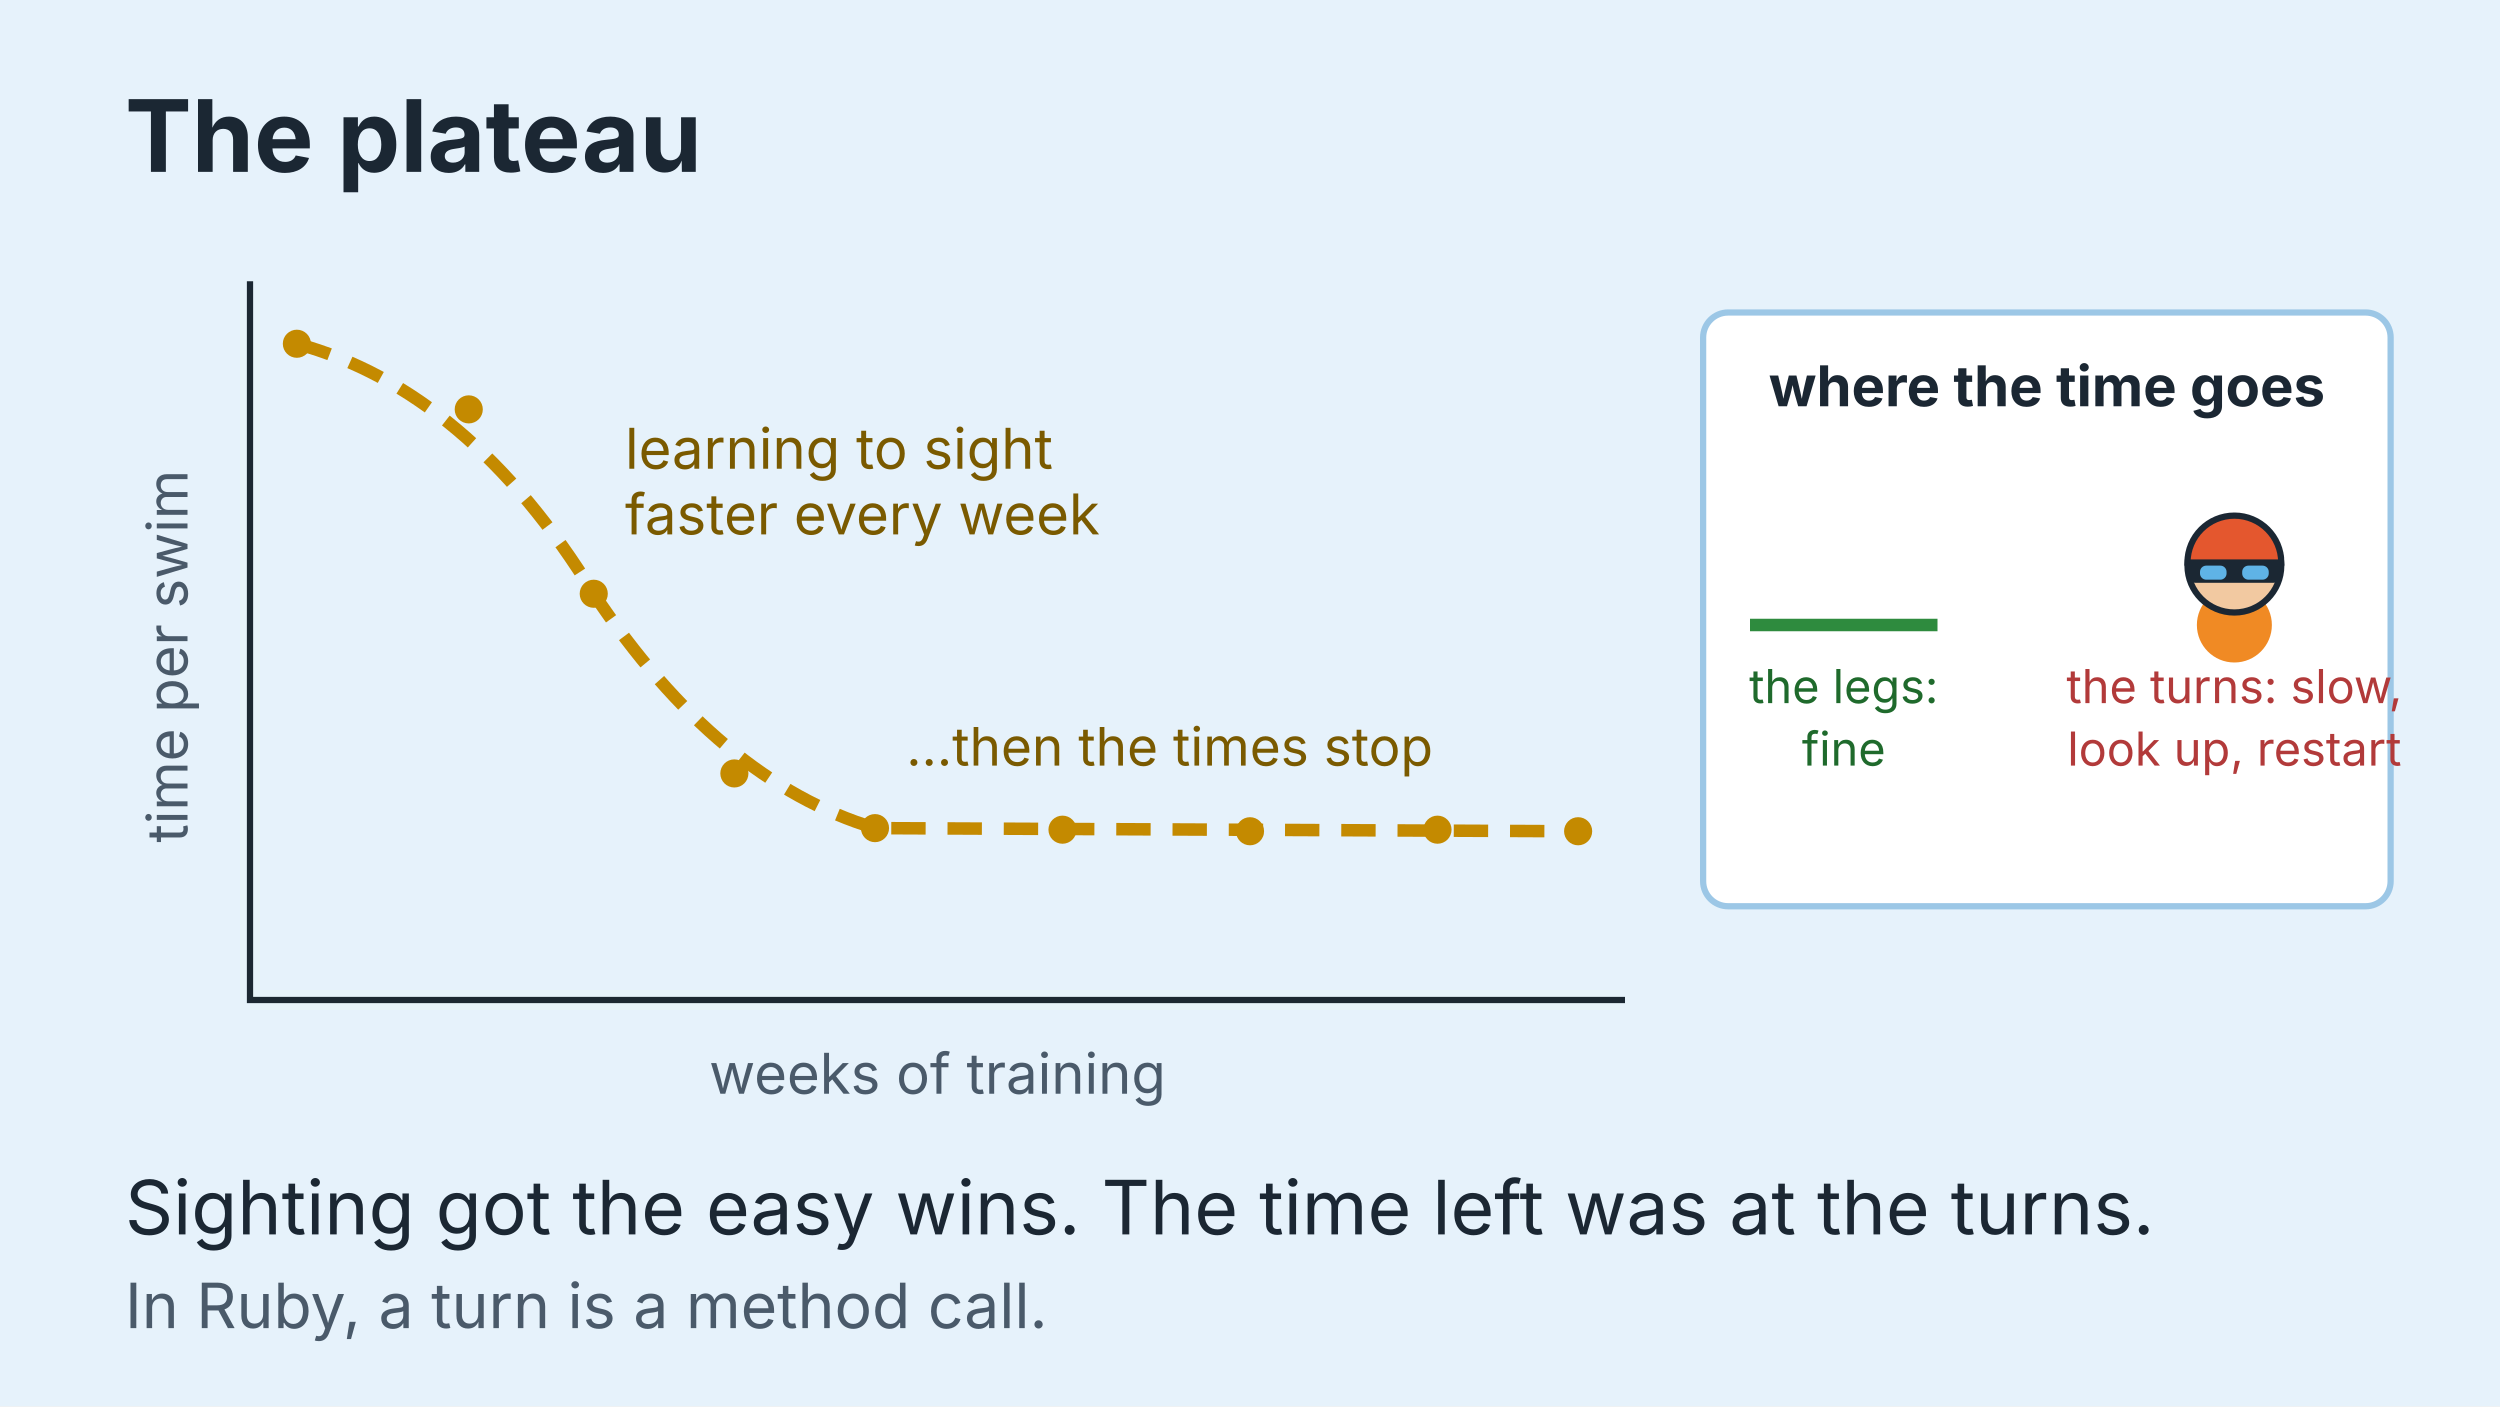
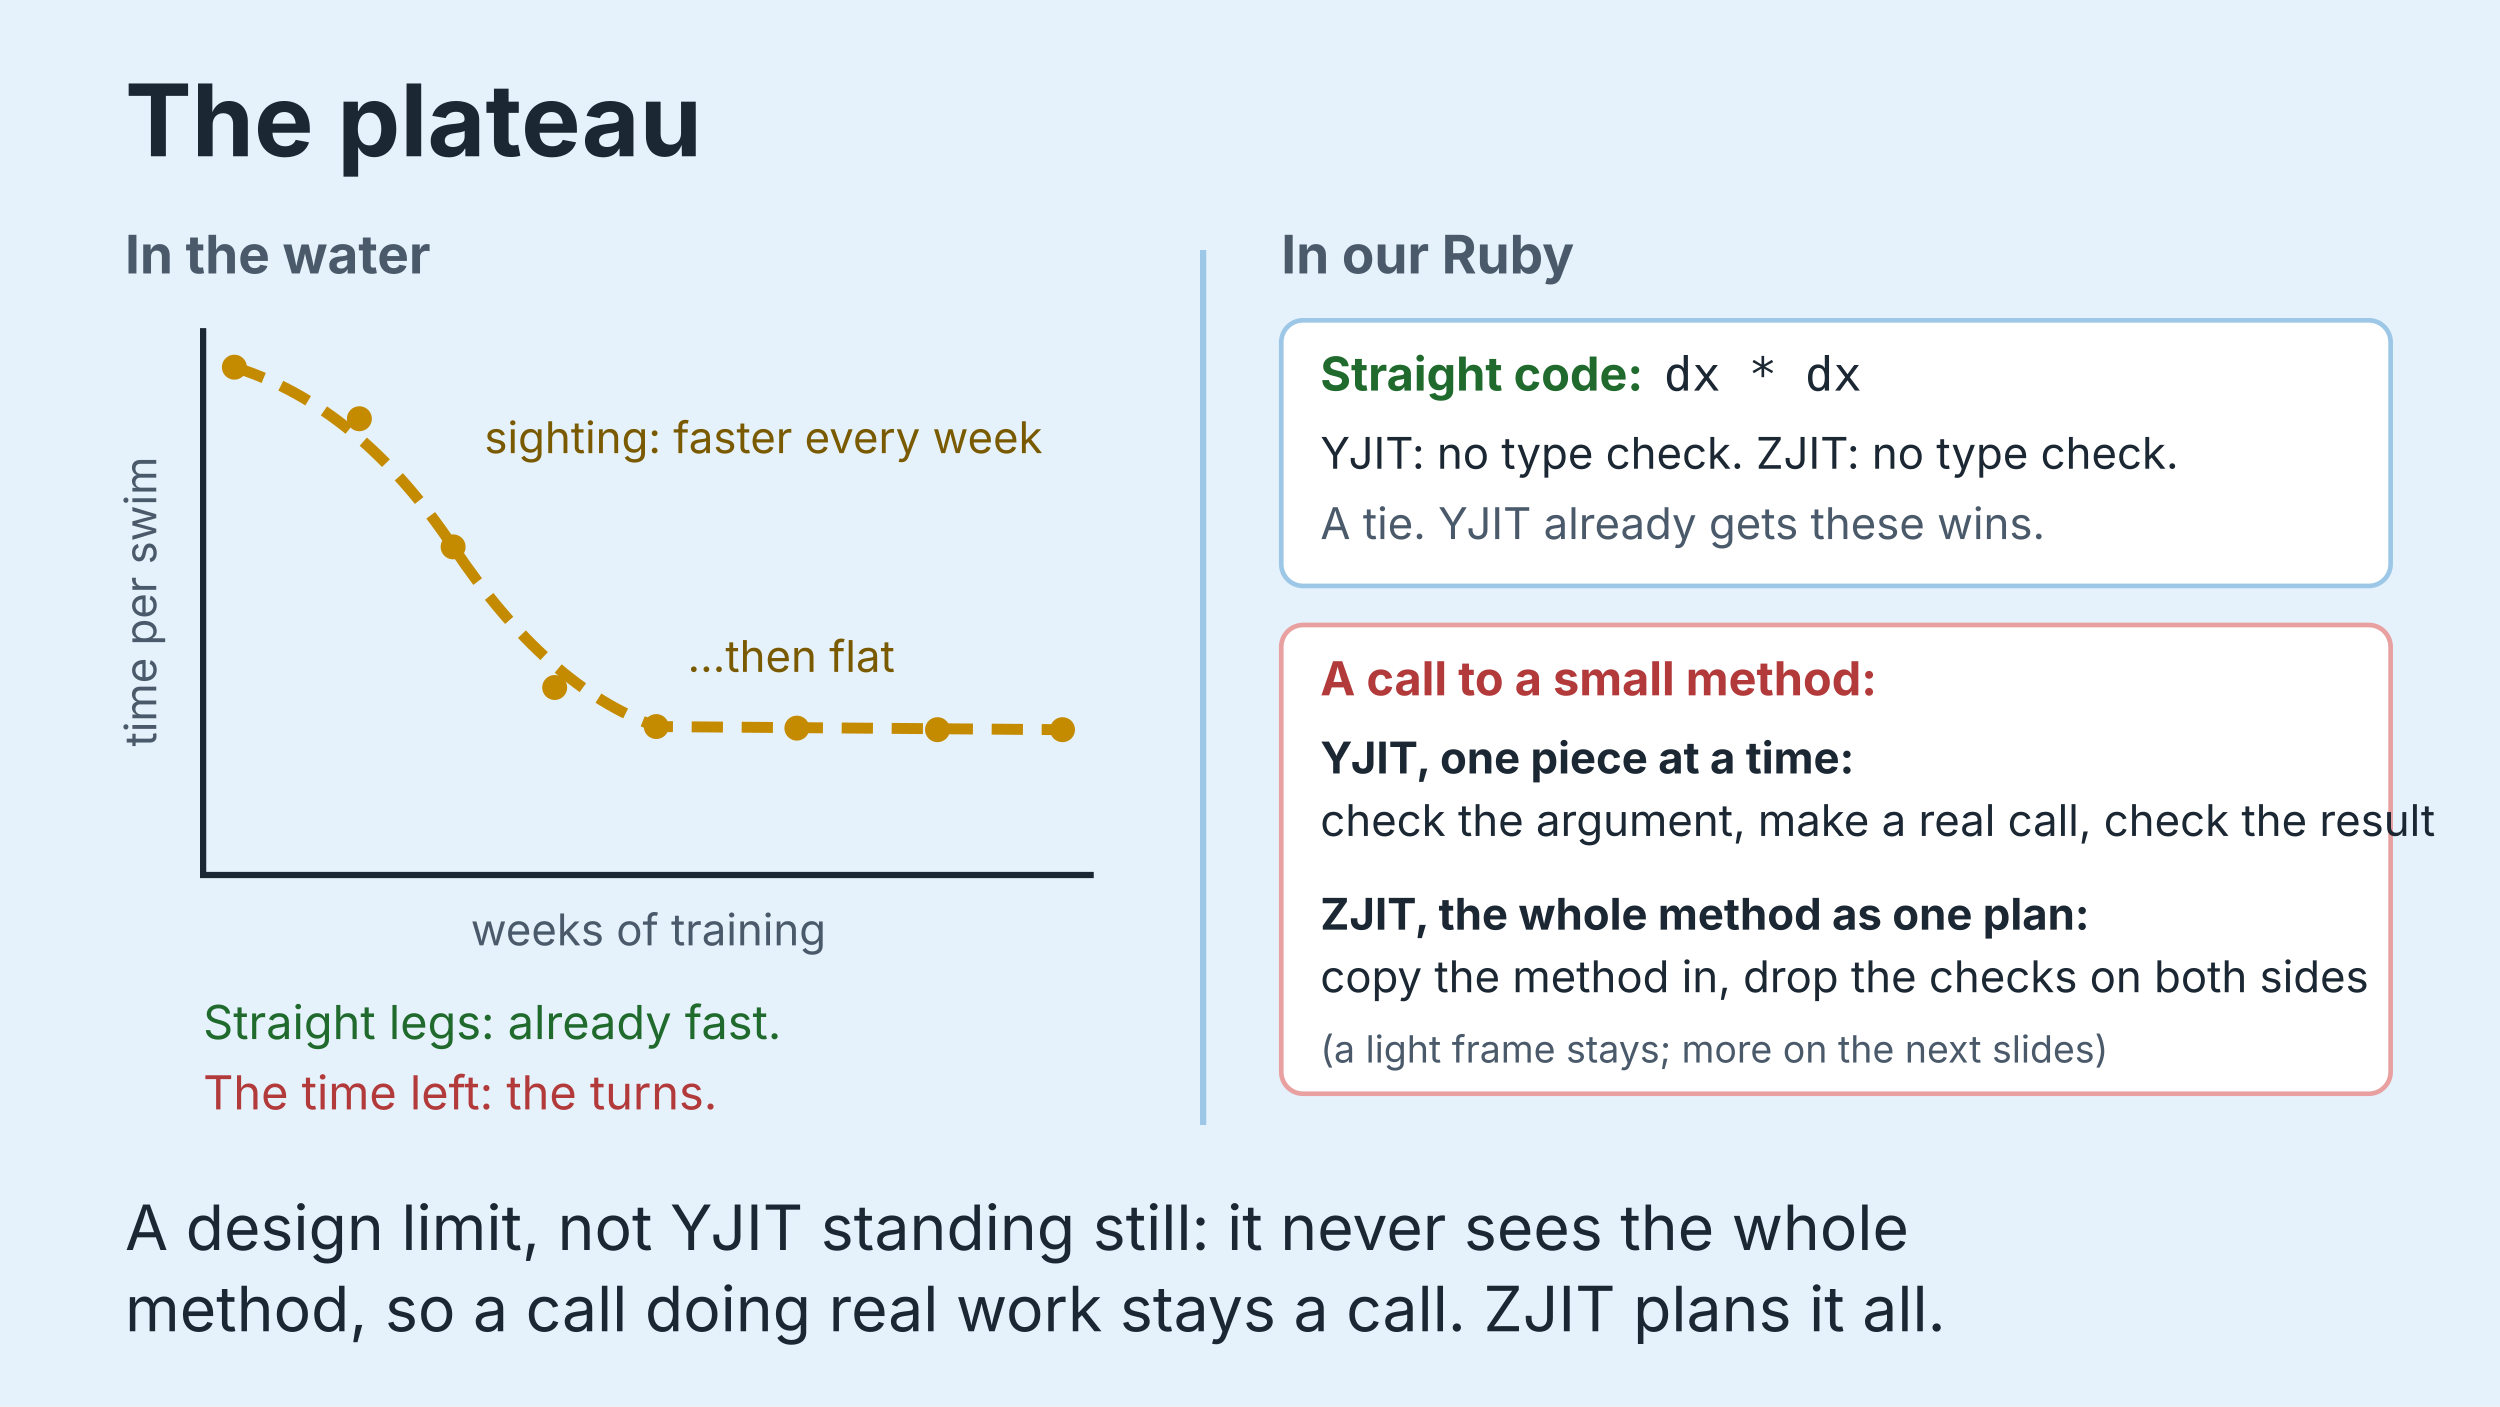
<svg xmlns="http://www.w3.org/2000/svg" viewBox="0 0 1600 900" font-family="system-ui, -apple-system, Segoe UI, sans-serif">
  <rect width="1600" height="900" fill="#e6f2fb" />
-   <text x="80" y="110" font-size="64" font-weight="700" fill="#1b2733">The plateau</text>
-   <path d="M160 180 V640 H1040" stroke="#1b2733" stroke-width="4" fill="none" />
-   <text x="120" y="420" font-size="36" fill="#4a5a6a" text-anchor="middle" transform="rotate(-90 120 420)">time per swim</text>
-   <text x="600" y="700" font-size="36" fill="#4a5a6a" text-anchor="middle">weeks of training</text>
-   <path d="M190 220 Q300 250 380 380 Q460 500 560 530 L1010 532" stroke="#c48a00" stroke-width="8" stroke-dasharray="22 14" fill="none" />
+   <text x="80" y="100" font-size="64" font-weight="700" fill="#1b2733">The plateau</text>
+   <text x="80" y="175" font-size="34" font-weight="700" fill="#4a5a6a">In the water</text>
+   <path d="M130 210 V560 H700" stroke="#1b2733" stroke-width="4" fill="none" />
+   <text x="100" y="385" font-size="28" fill="#4a5a6a" text-anchor="middle" transform="rotate(-90 100 385)">time per swim</text>
+   <text x="415" y="605" font-size="28" fill="#4a5a6a" text-anchor="middle">weeks of training</text>
+   <path d="M150 235 Q230 260 290 350 Q350 440 420 465 L680 467" stroke="#c48a00" stroke-width="7" stroke-dasharray="20 12" fill="none" />
  <g fill="#c48a00">
-     <circle cx="190" cy="220" r="9" />
-     <circle cx="300" cy="262" r="9" />
-     <circle cx="380" cy="380" r="9" />
-     <circle cx="470" cy="495" r="9" />
-     <circle cx="560" cy="530" r="9" />
-     <circle cx="680" cy="531" r="9" />
-     <circle cx="800" cy="532" r="9" />
-     <circle cx="920" cy="531" r="9" />
-     <circle cx="1010" cy="532" r="9" />
+     <circle cx="150" cy="235" r="8" />
+     <circle cx="230" cy="268" r="8" />
+     <circle cx="290" cy="350" r="8" />
+     <circle cx="355" cy="440" r="8" />
+     <circle cx="420" cy="465" r="8" />
+     <circle cx="510" cy="466" r="8" />
+     <circle cx="600" cy="467" r="8" />
+     <circle cx="680" cy="467" r="8" />
  </g>
-   <text x="400" y="300" font-size="36" fill="#7a5a00">learning to sight</text>
-   <text x="400" y="342" font-size="36" fill="#7a5a00">faster every week</text>
-   <text x="580" y="490" font-size="34" fill="#7a5a00">...then the times stop</text>
-   <rect x="1090" y="200" width="440" height="380" rx="16" fill="#ffffff" stroke="#9cc7e6" stroke-width="4" />
-   <text x="1310" y="260" font-size="36" font-weight="700" fill="#1b2733" text-anchor="middle">where the time goes</text>
-   <path d="M1120 400 H1240" stroke="#2e8b3e" stroke-width="8" />
-   <text x="1180" y="450" font-size="30" fill="#1f6a2c" text-anchor="middle">the legs:</text>
-   <text x="1180" y="490" font-size="30" fill="#1f6a2c" text-anchor="middle">fine</text>
-   <circle cx="1430" cy="400" r="24" fill="#f08a24" />
-   <g transform="translate(1430,362)">
-     <circle r="30" fill="#f2c9a1" stroke="#1b2733" stroke-width="4" />
-     <path d="M-30 -2 A30 30 0 0 1 30 -2 Z" fill="#e4572e" stroke="#1b2733" stroke-width="4" />
-     <rect x="-31" y="-2" width="62" height="13" rx="6" fill="#1b2733" />
-     <rect x="-22" y="0" width="17" height="9" rx="4" fill="#5fb3e6" />
-     <rect x="5" y="0" width="17" height="9" rx="4" fill="#5fb3e6" />
-   </g>
-   <text x="1430" y="450" font-size="30" fill="#b23a3a" text-anchor="middle">the turns: slow,</text>
-   <text x="1430" y="490" font-size="30" fill="#b23a3a" text-anchor="middle">look up, restart</text>
-   <text x="80" y="790" font-size="48" fill="#1b2733">Sighting got the easy wins. The time left was at the turns.</text>
-   <text x="80" y="850" font-size="40" fill="#4a5a6a">In Ruby, a turn is a method call.</text>
+   <text x="310" y="290" font-size="28" fill="#7a5a00">sighting: faster every week</text>
+   <text x="440" y="430" font-size="28" fill="#7a5a00">...then flat</text>
+   <text x="130" y="665" font-size="30" fill="#1f6a2c">Straight legs: already fast.</text>
+   <text x="130" y="710" font-size="30" fill="#b23a3a">The time left: the turns.</text>
+   <path d="M770 160 V720" stroke="#9cc7e6" stroke-width="4" />
+   <text x="820" y="175" font-size="34" font-weight="700" fill="#4a5a6a">In our Ruby</text>
+   <rect x="820" y="205" width="710" height="170" rx="14" fill="#ffffff" stroke="#9cc7e6" stroke-width="3" />
+   <text x="845" y="250" font-size="30" font-weight="700" fill="#1f6a2c">Straight code:</text>
+   <text x="1065" y="250" font-size="30" font-family="ui-monospace, Menlo, monospace" fill="#1b2733">dx * dx</text>
+   <text x="845" y="300" font-size="28" fill="#1b2733">YJIT: no type check. ZJIT: no type check.</text>
+   <text x="845" y="345" font-size="28" fill="#4a5a6a">A tie. YJIT already gets these wins.</text>
+   <rect x="820" y="400" width="710" height="300" rx="14" fill="#ffffff" stroke="#e8a0a0" stroke-width="3" />
+   <text x="845" y="445" font-size="30" font-weight="700" fill="#b23a3a">A call to a small method:</text>
+   <text x="845" y="495" font-size="28" font-weight="700" fill="#1b2733">YJIT, one piece at a time:</text>
+   <text x="845" y="535" font-size="28" fill="#1b2733">check the argument, make a real call, check the result</text>
+   <text x="845" y="595" font-size="28" font-weight="700" fill="#1b2733">ZJIT, the whole method as one plan:</text>
+   <text x="845" y="635" font-size="28" fill="#1b2733">copy the method in, drop the checks on both sides</text>
+   <text x="845" y="680" font-size="24" fill="#4a5a6a">(a light frame stays; more on the next slides)</text>
+   <text x="80" y="800" font-size="40" fill="#1b2733">A design limit, not YJIT standing still: it never sees the whole</text>
+   <text x="80" y="852" font-size="40" fill="#1b2733">method, so a call doing real work stays a call. ZJIT plans it all.</text>
</svg>
